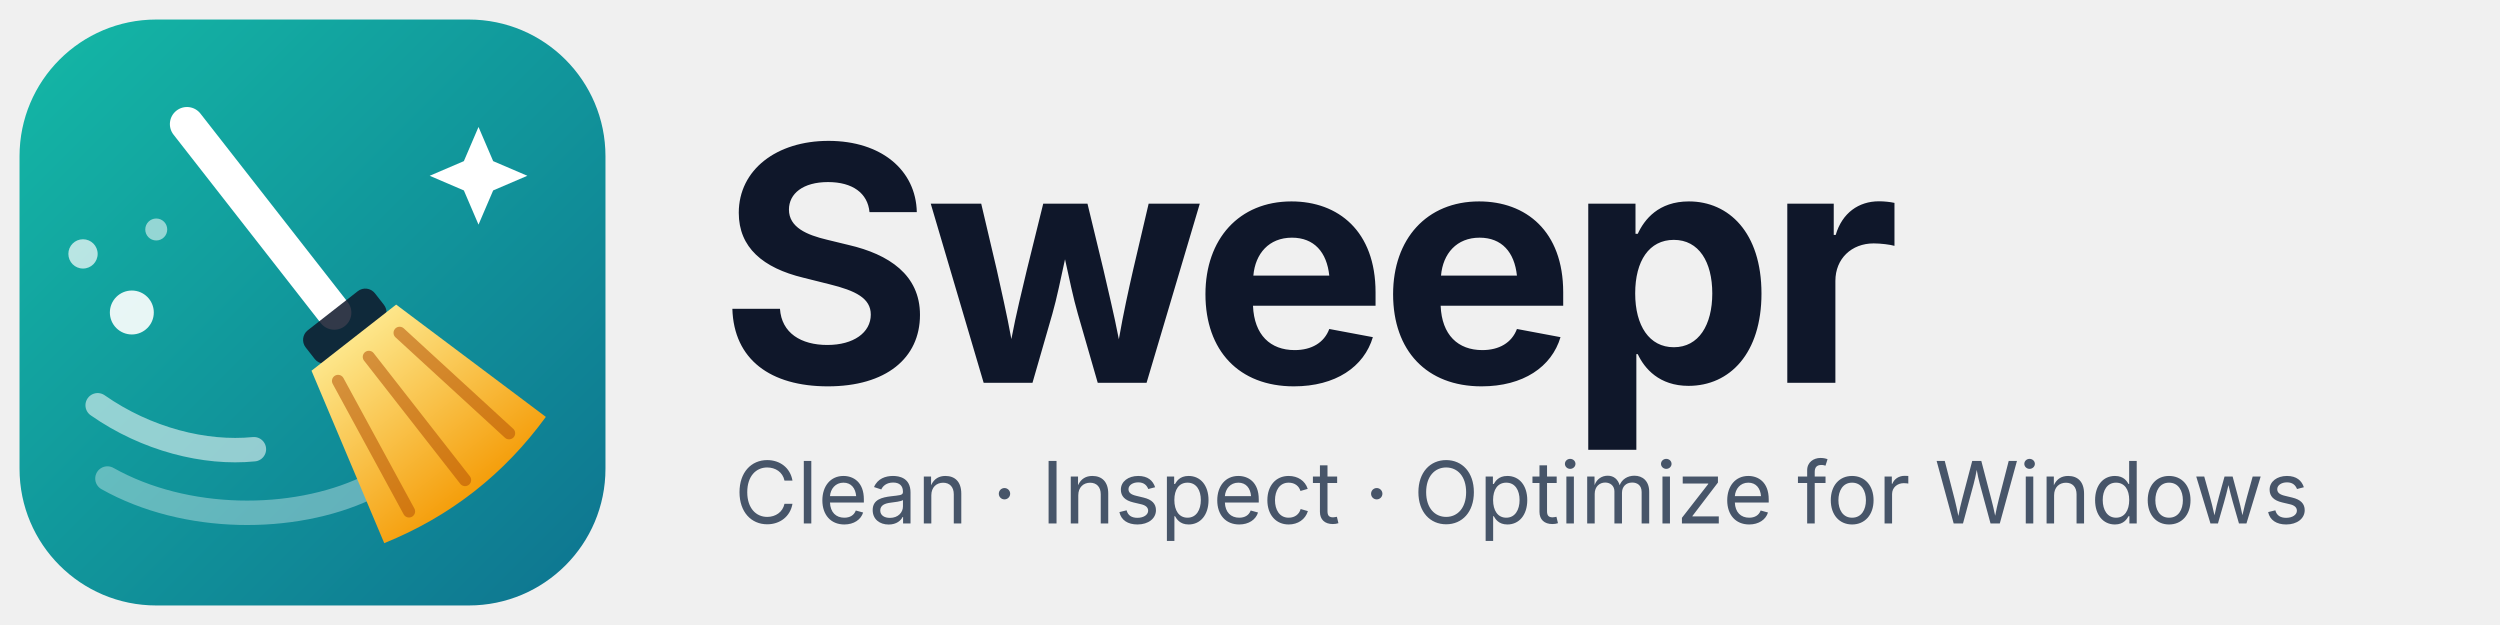
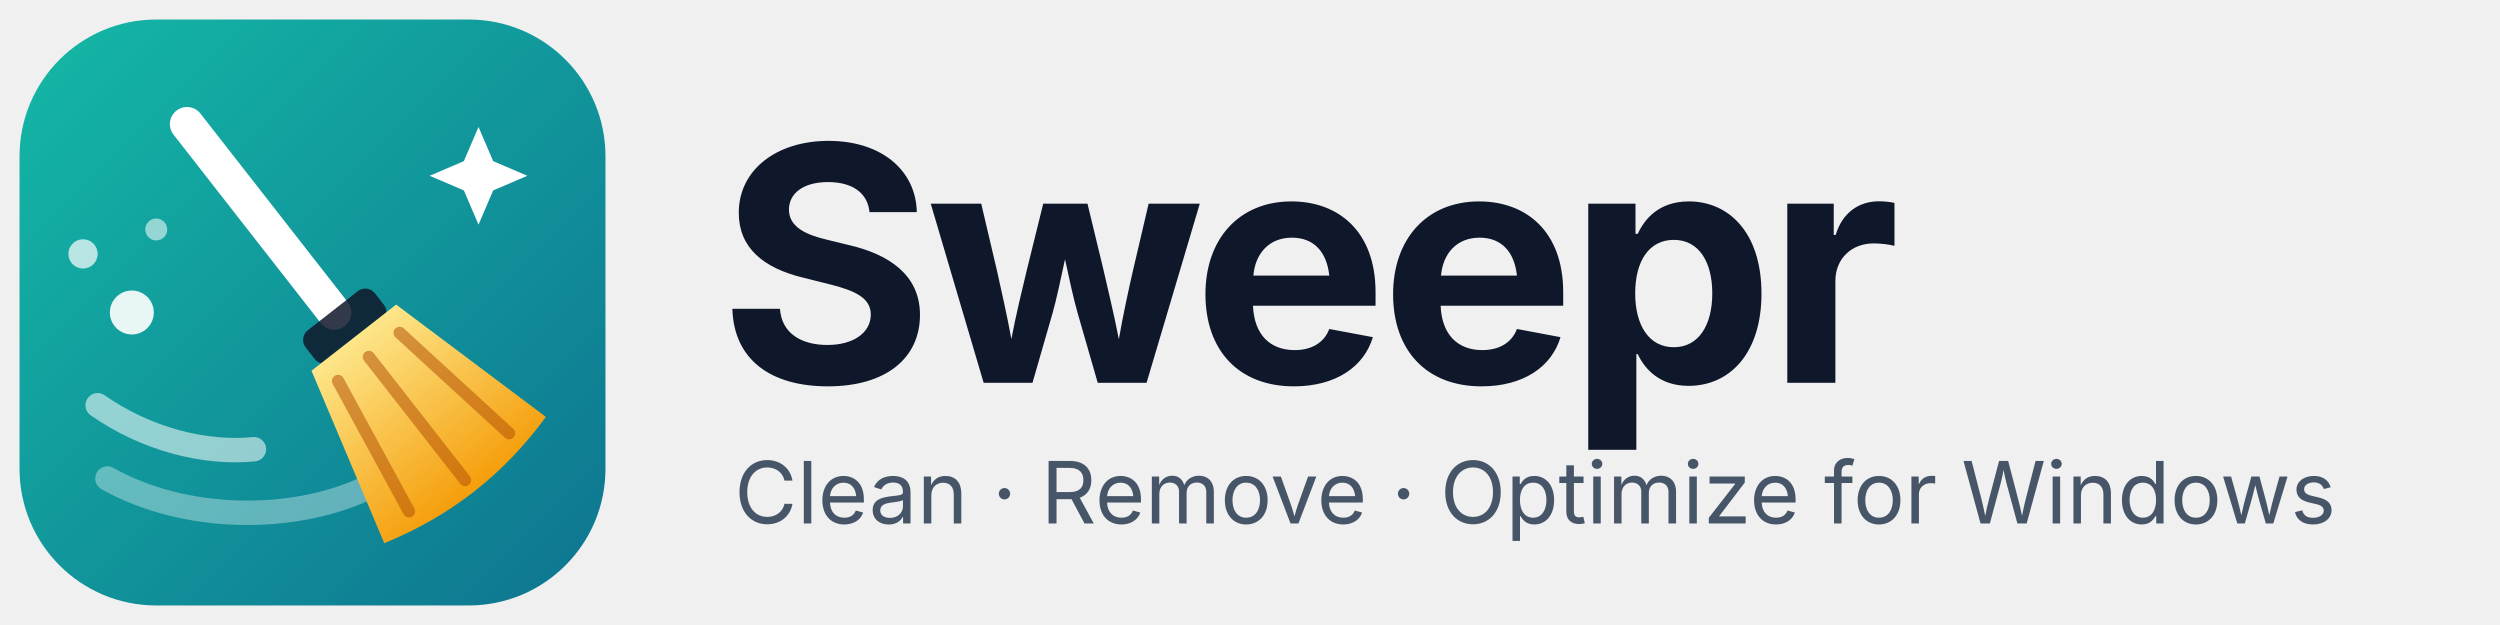
<svg xmlns="http://www.w3.org/2000/svg" viewBox="0 0 640 160" width="640" height="160" role="img" aria-label="Sweepr">
  <svg x="0" y="0" width="160" height="160" viewBox="0 0 256 256">
    <defs>
      <linearGradient id="bg" x1="0" y1="0" x2="1" y2="1">
        <stop offset="0" stop-color="#14B8A6" />
        <stop offset="1" stop-color="#0E7490" />
      </linearGradient>
      <linearGradient id="head" x1="0" y1="0" x2="0" y2="1">
        <stop offset="0" stop-color="#FDE68A" />
        <stop offset="1" stop-color="#F59E0B" />
      </linearGradient>
    </defs>
    <rect x="8" y="8" width="240" height="240" rx="56" fill="url(#bg)" />
    <path d="M44 196 C 76 214, 120 214, 150 200" fill="none" stroke="#FFFFFF" stroke-opacity="0.35" stroke-width="10" stroke-linecap="round" />
    <path d="M40 166 C 60 180, 84 186, 104 184" fill="none" stroke="#FFFFFF" stroke-opacity="0.55" stroke-width="10" stroke-linecap="round" />
    <circle cx="54" cy="128" r="9" fill="#FFFFFF" fill-opacity="0.9" />
    <circle cx="34" cy="104" r="6" fill="#FFFFFF" fill-opacity="0.7" />
    <circle cx="64" cy="94" r="4.5" fill="#FFFFFF" fill-opacity="0.55" />
    <g transform="rotate(-38 140 132)">
      <rect x="133" y="22" width="14" height="112" rx="7" fill="#FFFFFF" />
      <rect x="122" y="126" width="36" height="16" rx="5" fill="#0F172A" fill-opacity="0.85" />
      <path d="M118 140 H162 L182 214 Q140 226 98 214 Z" fill="url(#head)" />
      <path d="M124 150 L114 210 M140 150 V214 M156 150 L166 210" stroke="#B45309" stroke-opacity="0.55" stroke-width="5" stroke-linecap="round" />
    </g>
    <path d="M196 52 l6 14 l14 6 l-14 6 l-6 14 l-6 -14 l-14 -6 l14 -6 z" fill="#FFFFFF" />
  </svg>
  <text x="184" y="98" font-family="Segoe UI, Inter, Helvetica, Arial, sans-serif" font-size="84" font-weight="700" letter-spacing="-2" fill="#0F172A">Sweepr</text>
-   <text x="188" y="134" font-family="Segoe UI, Inter, Helvetica, Arial, sans-serif" font-size="22" fill="#475569">Clean · Inspect · Optimize for Windows</text>
+   <text x="188" y="134" font-family="Segoe UI, Inter, Helvetica, Arial, sans-serif" font-size="22" fill="#475569">Clean · Remove · Optimize for Windows</text>
</svg>
